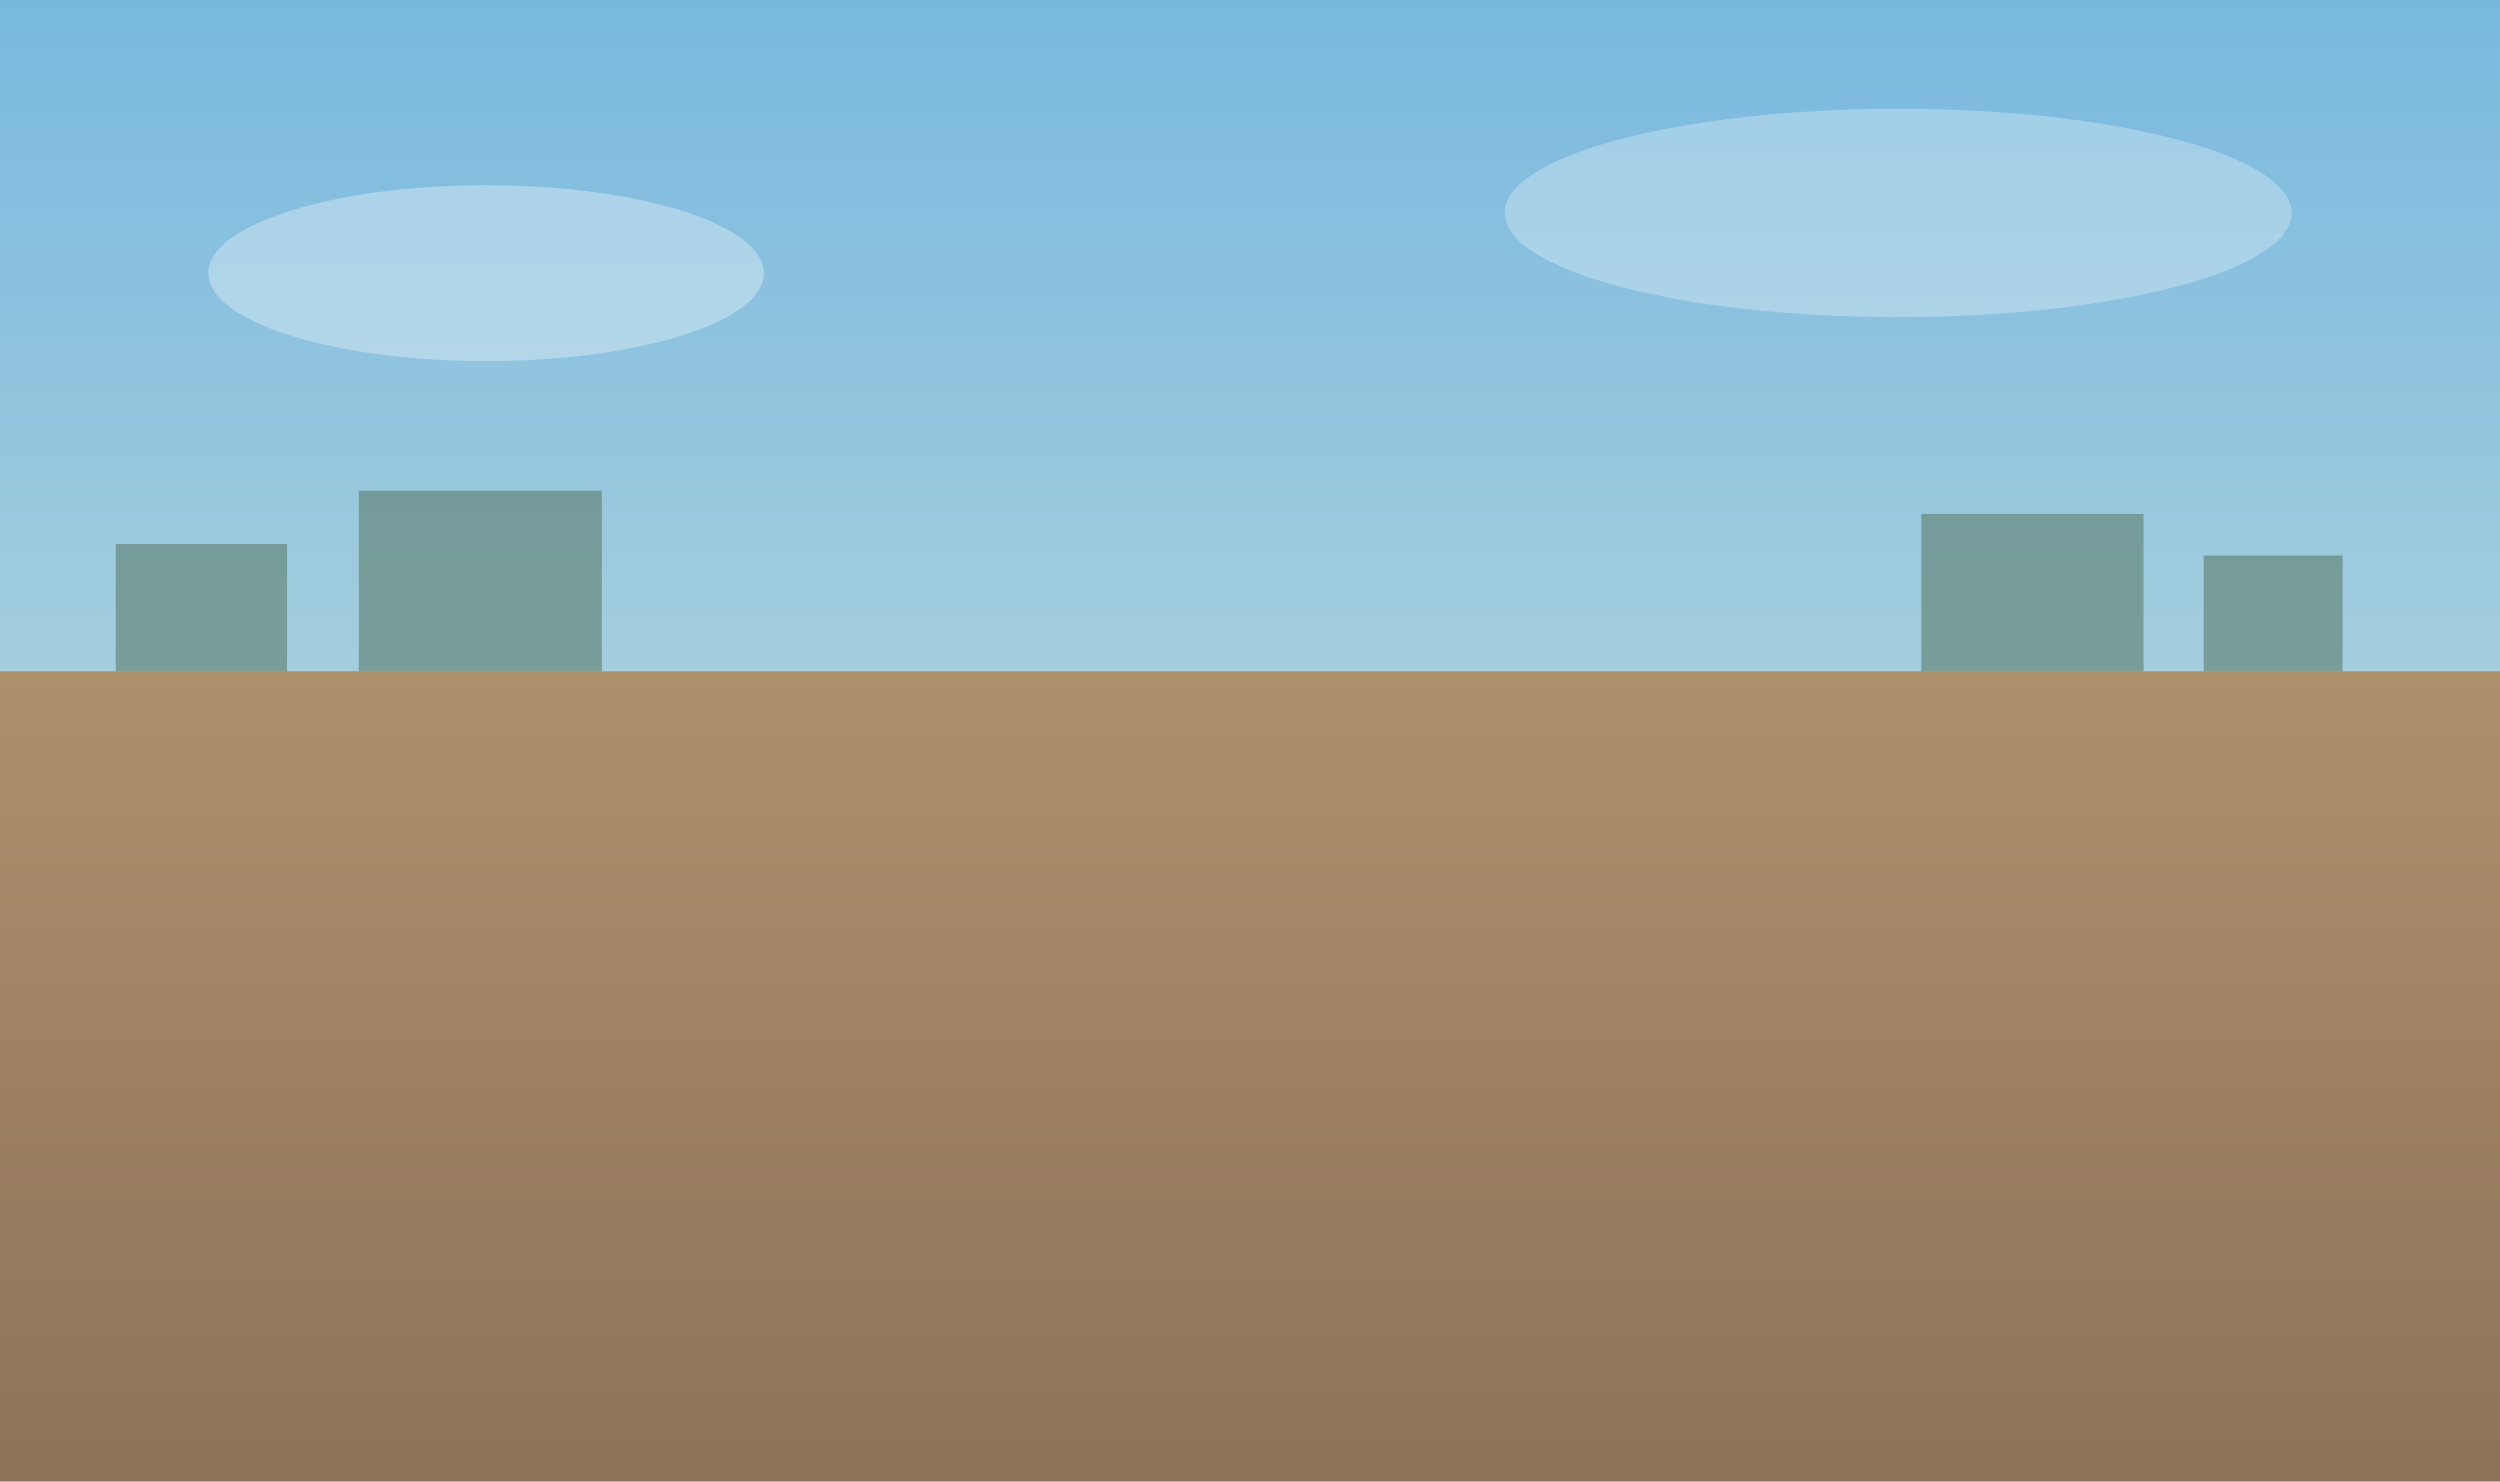
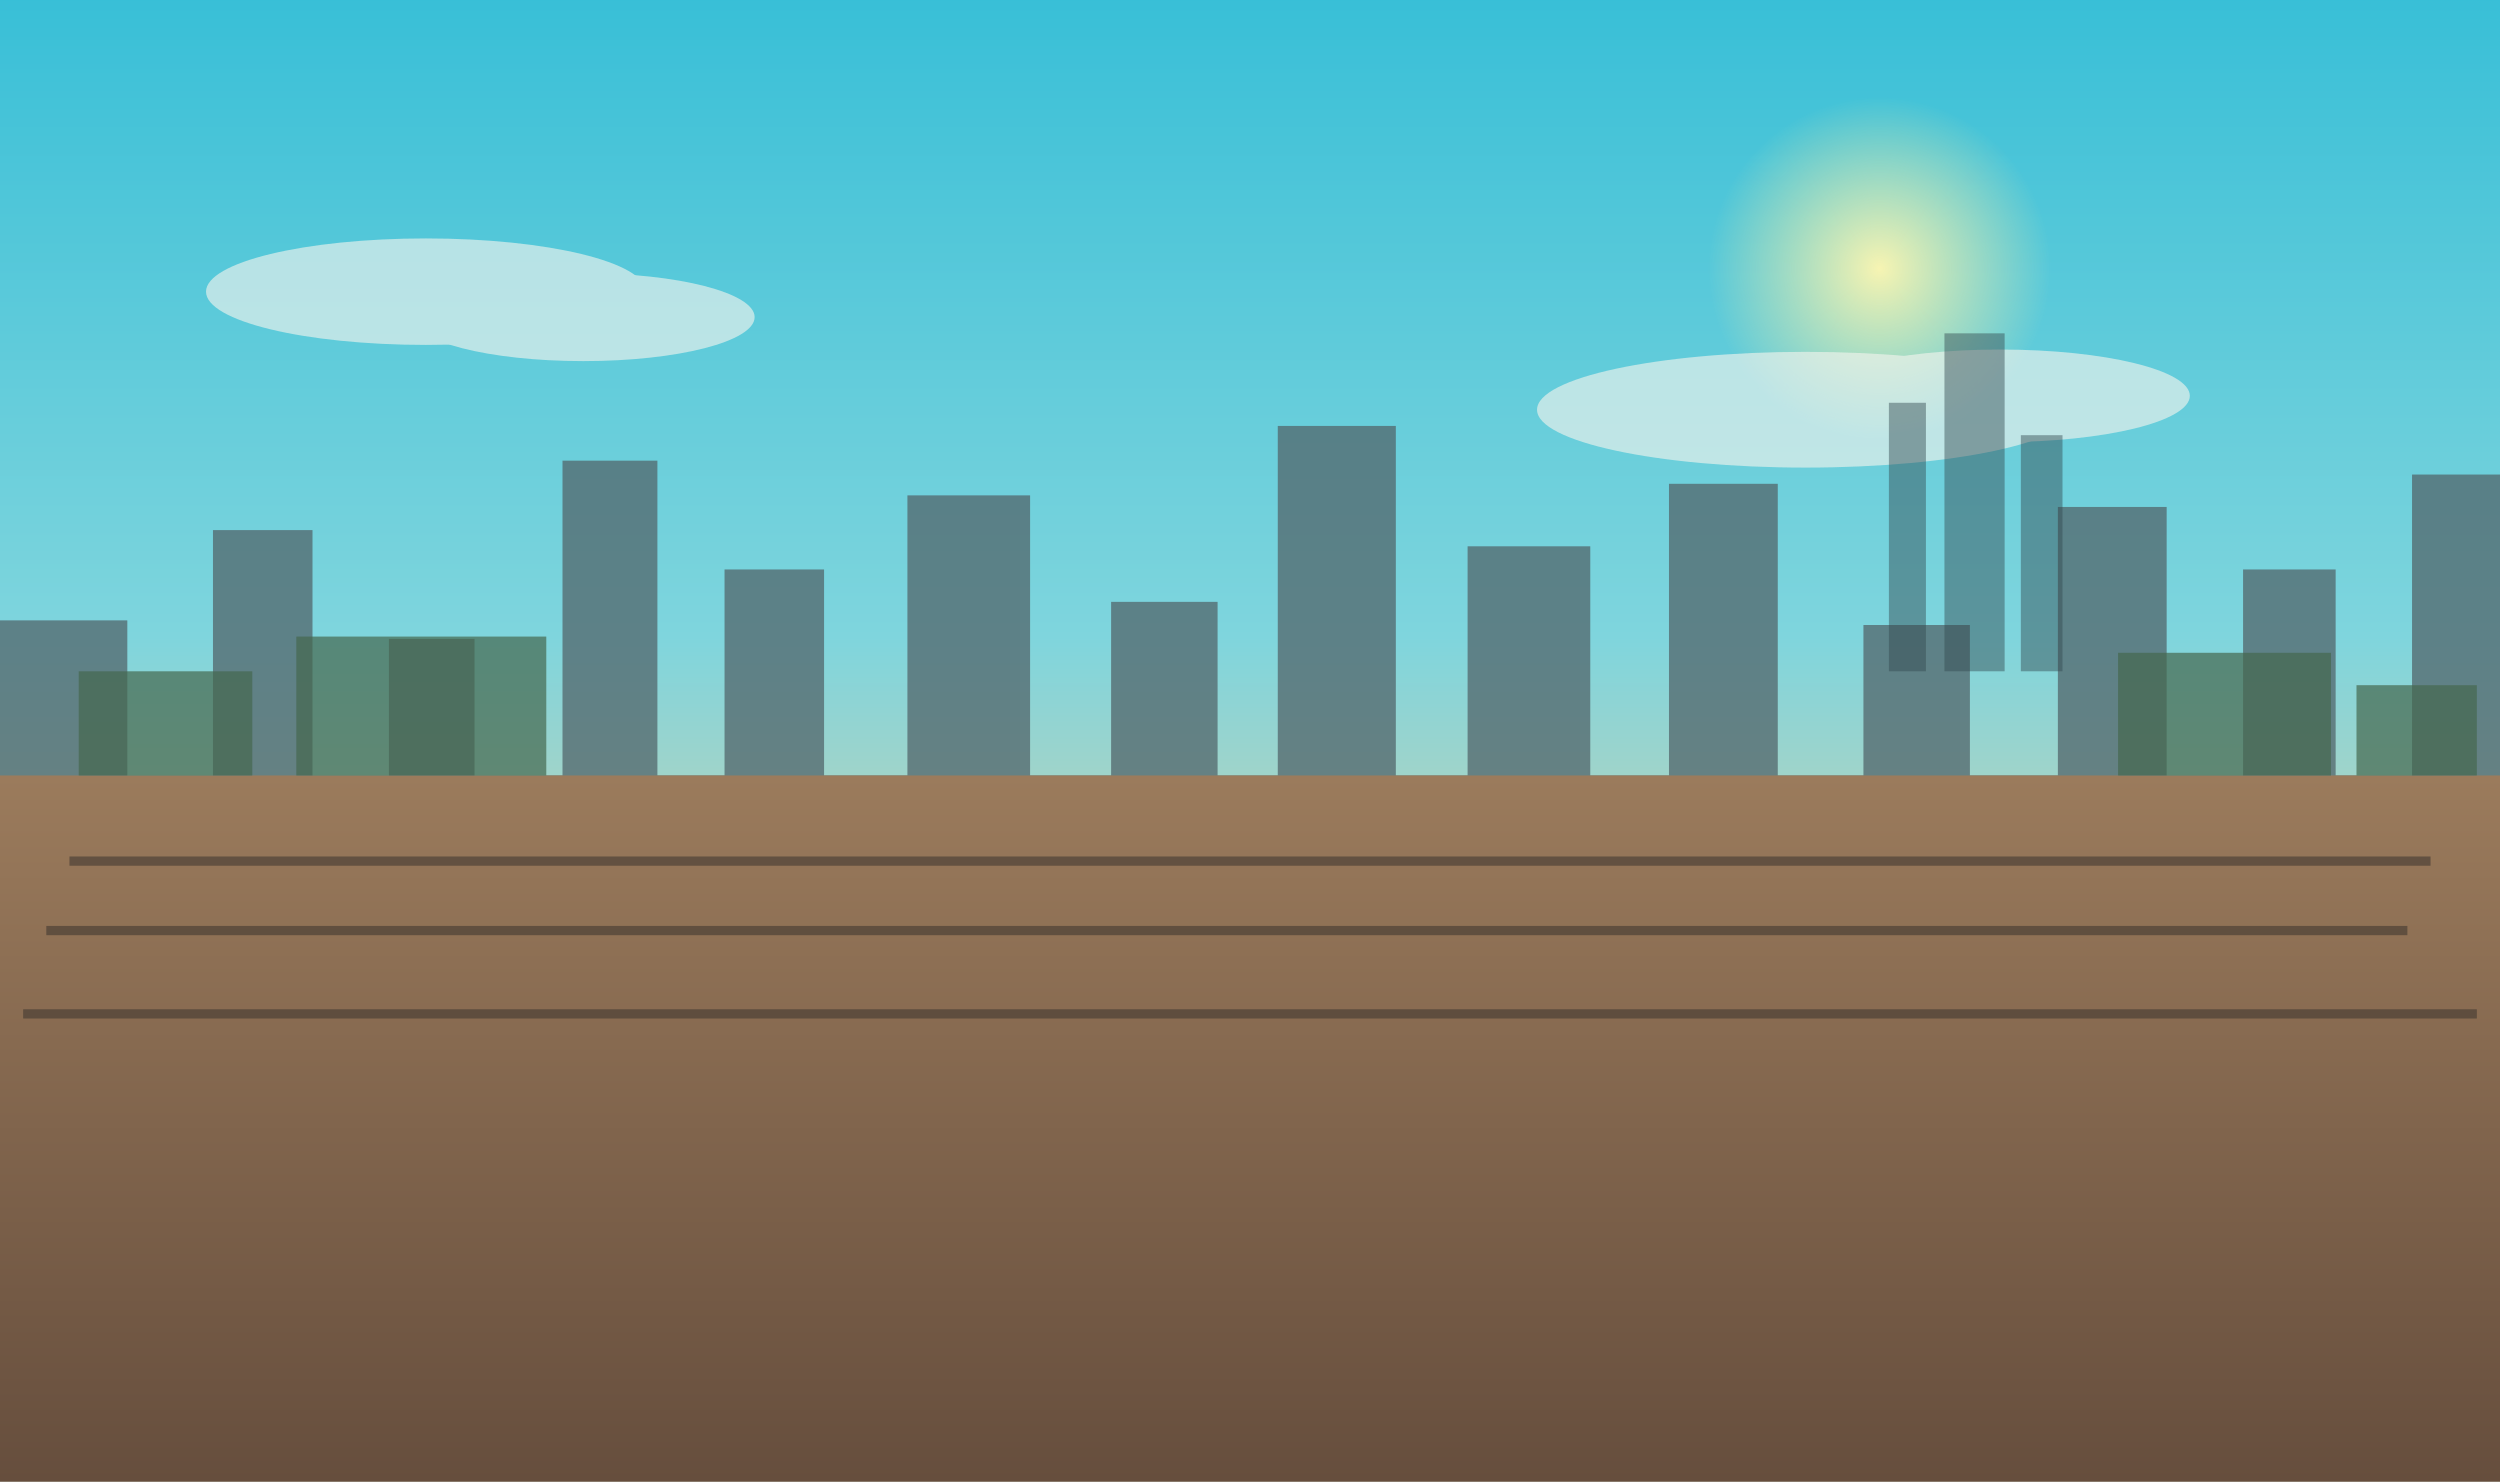
<svg xmlns="http://www.w3.org/2000/svg" width="1080" height="640" viewBox="0 0 1080 640">
  <defs>
-     <linearGradient id="sky" x1="0" x2="0" y1="0" y2="1">
-       <stop offset="0" stop-color="#78b8df" />
-       <stop offset="1" stop-color="#d9e7dd" />
+     <linearGradient id="sky" x1="0" y1="0" x2="0" y2="1">
+       <stop stop-color="#38bfd7" />
+       <stop offset=".43" stop-color="#7fd5dd" />
+       <stop offset=".74" stop-color="#e9d09f" />
+       <stop offset="1" stop-color="#c18b61" />
    </linearGradient>
-     <linearGradient id="ground" x1="0" x2="0" y1="0" y2="1">
-       <stop offset="0" stop-color="#ad906c" />
-       <stop offset="1" stop-color="#8e7258" />
+     <radialGradient id="sun" cx=".5" cy=".5" r=".5">
+       <stop stop-color="#fff6b0" stop-opacity=".95" />
+       <stop offset="1" stop-color="#fff0a0" stop-opacity="0" />
+     </radialGradient>
+     <linearGradient id="ground" x1="0" y1="0" x2="0" y2="1">
+       <stop stop-color="#9b7b5c" />
+       <stop offset="1" stop-color="#664e3d" />
    </linearGradient>
  </defs>
  <rect width="1080" height="640" fill="url(#sky)" />
-   <ellipse cx="210" cy="118" rx="120" ry="38" fill="#fff" opacity=".32" />
-   <ellipse cx="820" cy="92" rx="170" ry="45" fill="#fff" opacity=".28" />
-   <rect y="290" width="1080" height="350" fill="url(#ground)" />
-   <g opacity=".5" fill="#4f6e55">
-     <rect x="50" y="235" width="74" height="55" />
-     <rect x="155" y="212" width="105" height="78" />
-     <rect x="830" y="222" width="96" height="68" />
-     <rect x="952" y="240" width="60" height="50" />
+   <circle cx="812" cy="116" r="74" fill="url(#sun)" />
+   <g fill="#f4f4ed" opacity=".62">
+     <ellipse cx="184" cy="126" rx="95" ry="23" />
+     <ellipse cx="252" cy="137" rx="74" ry="19" />
+     <ellipse cx="780" cy="177" rx="116" ry="25" />
+     <ellipse cx="864" cy="171" rx="82" ry="20" />
+   </g>
+   <g opacity=".75" fill="#52666b">
+     <path d="M0 335 V268 H55 V335 H92 V229 H135 V335 H168 V276 H205 V335 H243 V199 H284 V335 H313 V246 H356 V335 H392 V214 H445 V335 H480 V260 H526 V335 H552 V184 H603 V335 H634 V236 H687 V335 H721 V209 H768 V335 H805 V270 H851 V335 H889 V219 H936 V335 H969 V246 H1009 V335 H1042 V205 H1080 V640 H0 Z" />
+   </g>
+   <g opacity=".45" fill="#31474e">
+     <rect x="816" y="174" width="16" height="116" />
+     <rect x="840" y="144" width="26" height="146" />
+     <rect x="873" y="188" width="18" height="102" />
+   </g>
+   <rect y="335" width="1080" height="305" fill="url(#ground)" />
+   <g opacity=".7" fill="#45684e">
+     <rect x="34" y="290" width="75" height="45" />
+     <rect x="128" y="275" width="108" height="60" />
+     <rect x="915" y="282" width="92" height="53" />
+     <rect x="1018" y="296" width="52" height="39" />
+   </g>
+   <g stroke="#3a332d" stroke-width="4" opacity=".55">
+     <path d="M30 372 H1050" />
+     <path d="M20 402 H1040" />
+     <path d="M10 438 H1070" />
  </g>
</svg>
